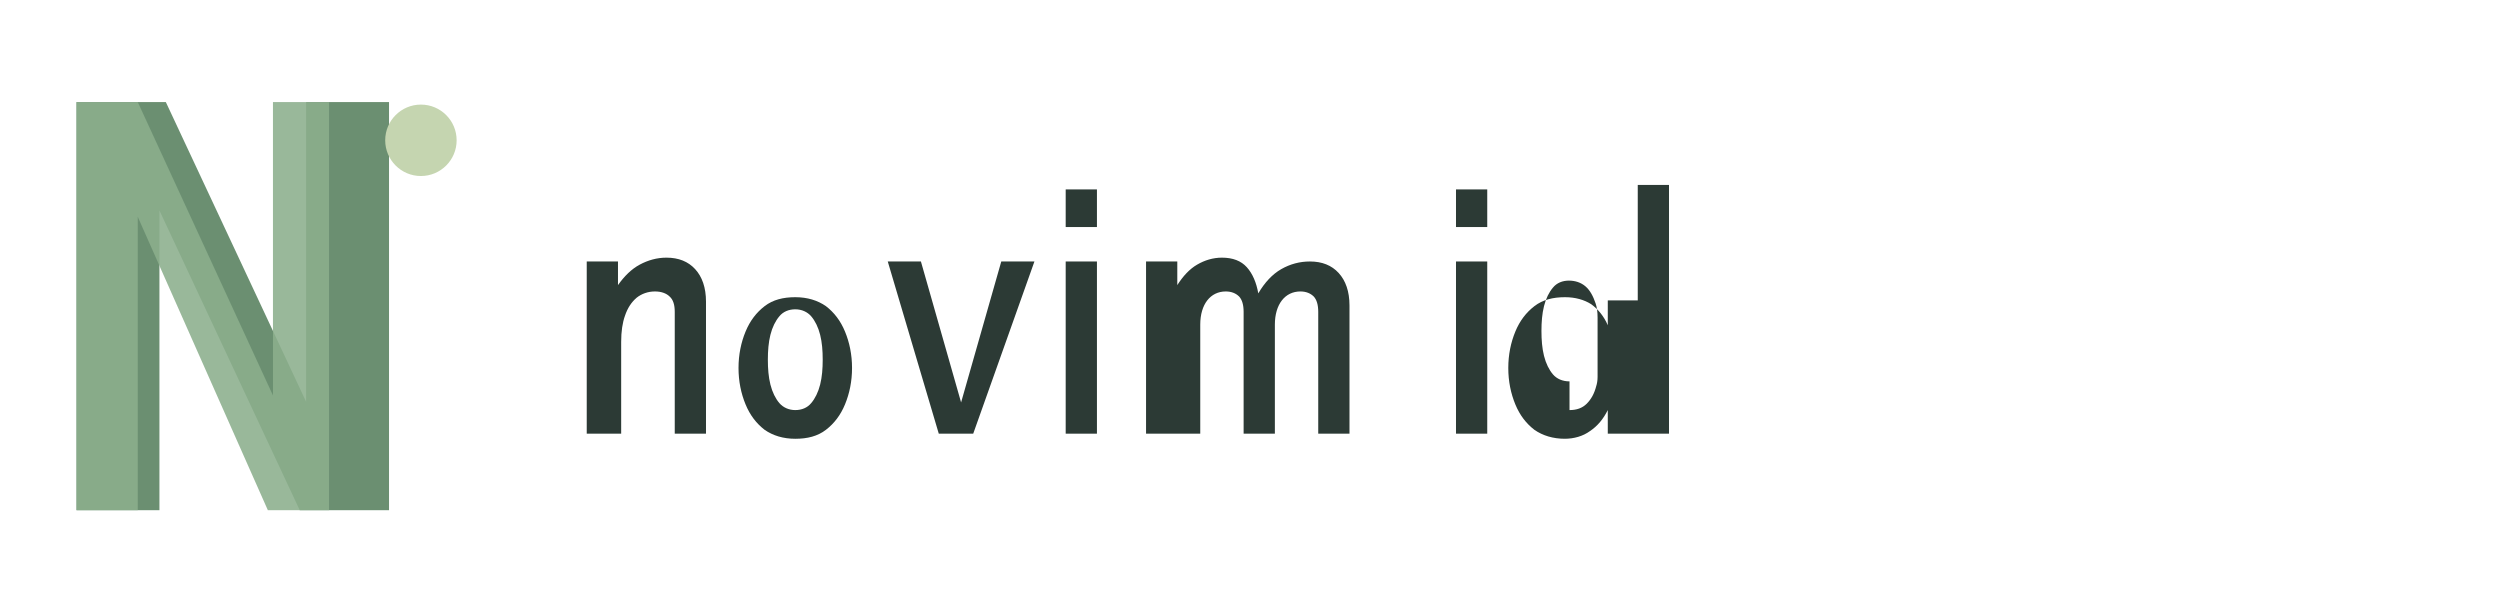
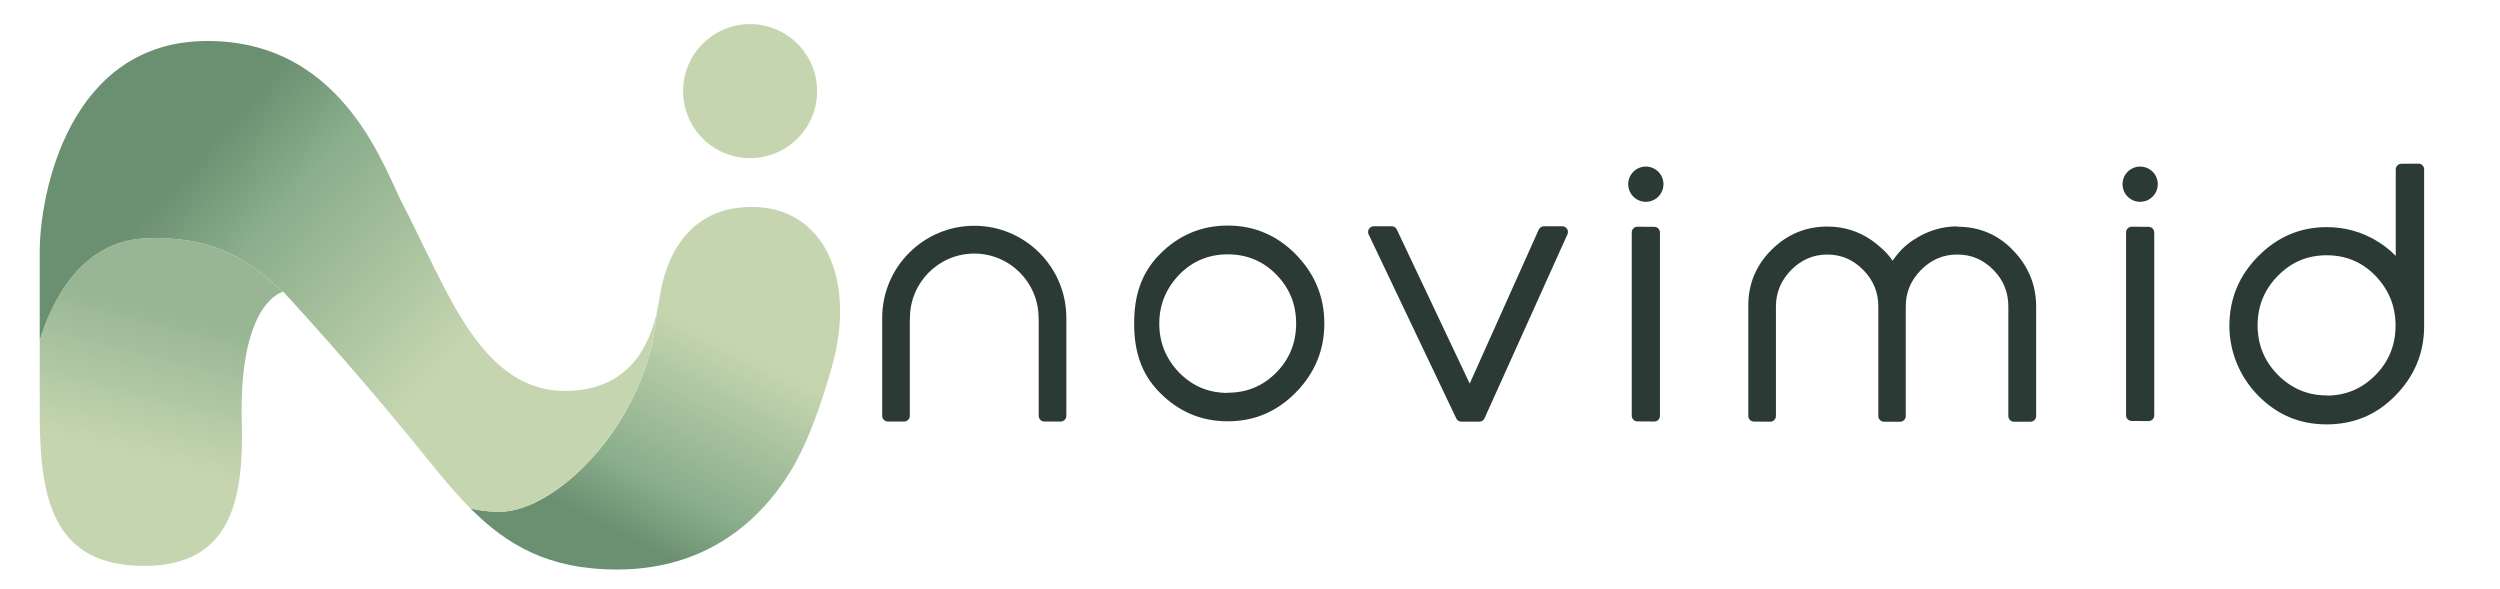
- <svg xmlns="http://www.w3.org/2000/svg" width="196" height="48" viewBox="0 0 196 48" fill="none" role="img" aria-label="novimid">
-   <path d="M6 40V8h7l11 23.5V8h6.5v32H23.5L12.5 16.5V40H6z" fill="#6B8F71" />
-   <path d="M6 40V8h4.8l10.6 23V8h4.4v32h-4.8L10.8 17V40H6z" fill="#8BAE8C" opacity="0.88" />
-   <circle cx="33" cy="11" r="2.8" fill="#C5D5B0" />
-   <g fill="#2C3A35">
-     <path d="M46 34V20.5h2.45v1.85c.5-.7 1.05-1.25 1.7-1.6.65-.35 1.35-.55 2.1-.55.95 0 1.7.3 2.25.9.55.6.85 1.45.85 2.55V34H52.9v-9.55c0-.55-.12-.95-.4-1.2-.25-.25-.65-.4-1.15-.4-.55 0-1.05.18-1.45.5-.4.35-.7.8-.9 1.4-.2.55-.3 1.25-.3 2.05V34H46z" />
-     <path d="M62.35 34.4c-.95 0-1.75-.25-2.4-.7-.65-.5-1.15-1.15-1.5-2-.35-.85-.55-1.8-.55-2.85 0-1.05.2-2 .55-2.85.35-.85.85-1.5 1.5-2 .65-.5 1.45-.7 2.4-.7.95 0 1.75.25 2.4.7.65.5 1.15 1.15 1.5 2 .35.85.55 1.8.55 2.85 0 1.05-.2 2-.55 2.85-.35.85-.85 1.5-1.5 2-.65.5-1.45.7-2.4.7zm0-2.25c.5 0 .95-.18 1.25-.55.3-.35.55-.85.7-1.45.15-.6.2-1.25.2-1.95s-.05-1.35-.2-1.95c-.15-.6-.4-1.1-.7-1.45-.3-.35-.75-.55-1.25-.55s-.95.18-1.25.55c-.3.35-.55.85-.7 1.45-.15.6-.2 1.25-.2 1.95s.05 1.35.2 1.95c.15.6.4 1.1.7 1.45.3.35.75.55 1.25.55z" />
-     <path d="M69.6 20.5h2.6l3.15 11.05 3.15-11.05h2.6L76.3 34h-2.7L69.6 20.5z" />
-     <path d="M83.55 34V20.5h2.45V34h-2.45zm0-16.2v-2.95h2.45v2.95h-2.45z" />
-     <path d="M89.85 34V20.5h2.45v1.85c.45-.7.95-1.25 1.55-1.6.6-.35 1.25-.55 1.95-.55.85 0 1.5.25 1.95.75.45.5.75 1.2.9 2.05.5-.85 1.1-1.5 1.8-1.9.7-.4 1.45-.6 2.25-.6.95 0 1.7.3 2.25.9.55.6.85 1.45.85 2.55V34h-2.45v-9.55c0-.55-.12-.95-.35-1.2-.25-.25-.6-.4-1.05-.4-.6 0-1.1.25-1.45.7-.35.45-.55 1.1-.55 1.9V34h-2.45v-9.55c0-.55-.12-.95-.35-1.2-.25-.25-.6-.4-1.05-.4-.6 0-1.1.25-1.45.7-.35.45-.55 1.1-.55 1.9V34h-2.45z" />
-     <path d="M114.15 34V20.5h2.45V34h-2.45zm0-16.2v-2.95h2.45v2.95h-2.45z" />
-     <path d="M128.4 34V14.5h2.45V34H128.4zm-5.7.4c-.95 0-1.75-.25-2.4-.7-.65-.5-1.15-1.15-1.5-2-.35-.85-.55-1.8-.55-2.85 0-1.05.2-2 .55-2.85.35-.85.85-1.5 1.5-2 .65-.5 1.45-.7 2.4-.7.8 0 1.5.2 2.05.55.55.4 1 .95 1.3 1.65v-1.95h2.35V34h-2.35v-1.85c-.35.7-.8 1.25-1.4 1.65-.55.4-1.25.6-2 .6zm.35-2.25c.55 0 1-.15 1.35-.5.35-.35.6-.8.75-1.4.05-.15.1-.4.1-.7V24.9c0-.45-.05-.8-.15-1.1-.2-.6-.45-1.05-.8-1.35-.35-.3-.8-.45-1.3-.45-.5 0-.95.18-1.25.55-.3.35-.55.85-.7 1.45-.15.6-.2 1.25-.2 1.95s.05 1.35.2 1.95c.15.6.4 1.1.7 1.45.3.35.75.55 1.3.55z" />
+ <svg xmlns="http://www.w3.org/2000/svg" xmlns:xlink="http://www.w3.org/1999/xlink" viewBox="0 0 510 120" width="510" height="120" role="img" aria-label="novimid">
+   <defs>
+     <linearGradient id="nm-g1" x1="270.97" y1="77.2" x2="242.9" y2="189.47" gradientUnits="userSpaceOnUse">
+       <stop offset=".45" stop-color="#98b694" />
+       <stop offset="1" stop-color="#c5d5b0" />
+     </linearGradient>
+     <linearGradient id="nm-g2" x1="450.91" y1="222.22" x2="494.18" y2="138.01" gradientUnits="userSpaceOnUse">
+       <stop offset="0" stop-color="#6b8f71" />
+       <stop offset=".3" stop-color="#8bae8c" />
+       <stop offset="1" stop-color="#c5d5b0" />
+     </linearGradient>
+     <linearGradient id="nm-g3" x1="265.16" y1="69.37" x2="369.24" y2="162.93" xlink:href="#nm-g2" />
+   </defs>
+   <g transform="translate(-88.3 3.1) scale(0.472)">
+     <circle fill="#c5d5b0" cx="511.27" cy="32.82" r="28.96" />
+     <path fill="url(#nm-g1)" d="M250.51,96.39c-28.95.93-41.47,28.5-46.26,44.18v31.96c0,37.42,6.24,65.49,45.22,65.49s42.88-31.19,42.1-62.37c-1.21-48.48,15.27-55.32,17.64-56.05-12.77-11.96-27.24-24.22-58.7-23.21Z" />
+     <path fill="url(#nm-g2)" d="M511.95,82.88c-31.19,0-37.94,28.07-39.5,37.42-.32,1.89-.73,4.75-1.48,8.09-3.77,47.52-43.36,86.24-67.9,86.24-5.33,0-9.55-.69-12.68-1.48,15.53,15.63,33.52,26.43,63.36,26.43,33.62,0,57.67-16.05,73.29-39.76,9.37-14.23,15.4-33.23,19.49-47.56,10.92-38.2-3.38-69.39-34.56-69.39Z" />
+     <path fill="url(#nm-g3)" d="M470.96,128.39c-2.97,13.18-11.23,34.01-39.84,34.01-24.41,0-39.19-20.5-50.68-42.1-7.95-14.96-15.52-31.68-18.71-37.42-7.8-14.03-24.95-71.73-84.98-71.73s-72.51,66.27-72.51,91.22v38.2c4.79-15.69,17.31-43.25,46.26-44.18,31.46-1.01,45.93,11.25,58.7,23.21.18-.06.29-.08.29-.08,0,0,26.14,28.05,55.1,63.41,8.94,10.92,16.97,21.35,25.78,30.23,3.13.79,7.35,1.48,12.68,1.48,24.54,0,64.14-38.73,67.9-86.24Z" />
+   </g>
+   <g fill="#2c3a35" transform="translate(179.2 -94.2) scale(0.419)">
+     <path d="M203.19,348.65c9.21,9.44,13.91,20.56,13.91,33.64s-4.7,24.29-13.91,33.64c-9.12,9.25-20.09,14.01-33.08,14.01s-23.96-4.67-33.17-14.01c-9.21-9.25-12.44-20.46-12.44-33.64s3.23-24.29,12.44-33.64c9.21-9.34,20.27-14.01,33.17-14.01s23.96,4.77,33.08,14.01ZM170.1,416.02c9.31,0,17.14-3.27,23.59-9.81,6.45-6.54,9.68-14.48,9.68-23.92s-3.23-17.19-9.68-23.82c-6.45-6.54-14.28-9.81-23.59-9.81s-17.14,3.27-23.59,9.81c-6.54,6.82-9.77,14.76-9.77,23.92s3.23,17.19,9.77,23.92c6.45,6.54,14.28,9.81,23.59,9.81v-.09Z" />
+     <path d="M241.15,334.98h8.74c1.14,0,2.15.69,2.57,1.75l35.42,74.85,33.52-74.78c.4-1.09,1.43-1.81,2.59-1.81h8.96c1.96,0,3.3,1.99,2.56,3.81l-40.34,89.5c-.4,1.09-1.43,1.82-2.6,1.82h-8.76c-1.16,0-2.19-.72-2.59-1.81l-42.62-89.5c-.76-1.82.58-3.82,2.55-3.82Z" />
+     <path d="M380.5,338.02v89.27c0,1.53-1.25,2.77-2.78,2.76l-8.21-.06c-1.52-.01-2.74-1.24-2.74-2.76v-89.27c0-1.53,1.25-2.77,2.78-2.76l8.21.06c1.52.01,2.74,1.24,2.74,2.76Z" />
+     <path d="M525.24,335.2c10.78,0,19.81,3.83,27.09,11.4,7.56,7.76,11.33,16.91,11.33,27.47v53.32c0,1.53-1.24,2.76-2.76,2.76h-8.02c-1.53,0-2.76-1.24-2.76-2.76v-53.32c0-7.01-2.4-12.89-7.19-17.75-4.88-5.05-10.78-7.57-17.69-7.57s-12.72,2.52-17.69,7.57c-4.88,4.95-7.37,10.74-7.37,17.75v53.32c0,1.53-1.24,2.76-2.76,2.76h-7.84c-1.53,0-2.76-1.24-2.76-2.76v-53.32c0-6.91-2.39-12.8-7.28-17.75-4.88-5.05-10.78-7.57-17.6-7.57s-12.72,2.62-17.6,7.57c-4.79,4.95-7.37,10.74-7.37,17.75v53.3c0,1.53-1.25,2.77-2.78,2.76l-7.93-.05c-1.52-.01-2.74-1.24-2.74-2.76v-53.9c0-10.65,3.96-19.71,11.43-27.09,7.56-7.47,16.59-11.21,27-11.21,8.02,0,15.3,2.24,21.84,6.82,1.93,1.4,3.78,2.9,5.53,4.58,1.75,1.68,3.23,3.46,4.42,5.23,1.38-1.96,2.86-3.83,4.52-5.51,1.66-1.68,3.41-3.08,5.34-4.39,6.63-4.48,13.91-6.82,21.75-6.82l-.09.19Z" />
+     <path d="M621.16,338.02v89.06c0,1.53-1.25,2.77-2.78,2.76l-8.21-.06c-1.52-.01-2.74-1.24-2.74-2.76v-89.06c0-1.53,1.25-2.77,2.78-2.76l8.21.06c1.52.01,2.74,1.24,2.74,2.76Z" />
+     <path d="M752.57,383.5c0,13.17-4.7,24.48-14.01,33.92-9.21,9.44-20.36,14.02-33.45,14.02s-24.05-4.58-33.35-14.01c-9-9.12-14.09-21.46-14.01-34.27.08-13.11,4.78-24.21,14-33.56s20.36-14.2,33.36-14.2c9.03,0,17.23,2.34,24.69,6.91,1.75,1.03,3.32,2.15,4.79,3.36,1.47,1.21,2.86,2.43,4.15,3.74v-42.1c0-1.52,1.22-2.75,2.74-2.76l8.3-.06c1.53-.01,2.78,1.23,2.78,2.76v76.26ZM705.11,417.42c9.31,0,17.23-3.36,23.77-10,6.54-6.63,9.77-14.67,9.77-24.11s-3.32-17.47-9.77-24.2c-6.45-6.63-14.28-10-23.77-10s-17.23,3.36-23.77,10c-6.54,6.63-9.86,14.67-9.86,24.11s3.32,17.47,9.86,24.11c6.73,6.73,14.65,10,23.77,10v.09Z" />
+     <circle cx="614.3" cy="314.5" r="8.58" />
+     <circle cx="373.63" cy="314.5" r="8.58" />
+     <path d="M91.49,379.24c-.18-24.57-20.22-44.5-44.83-44.5S2.02,354.68,1.83,379.24h0v48.05c0,1.52,1.24,2.76,2.76,2.76h7.93c1.53,0,2.76-1.24,2.76-2.76v-46.2l.07-1.5c0-17.26,14.05-31.31,31.31-31.31s31.31,14.05,31.31,31.31l.07,1.8v45.91c0,1.52,1.24,2.76,2.76,2.76h7.93c1.53,0,2.76-1.24,2.76-2.76v-48.04h0Z" />
  </g>
</svg>
